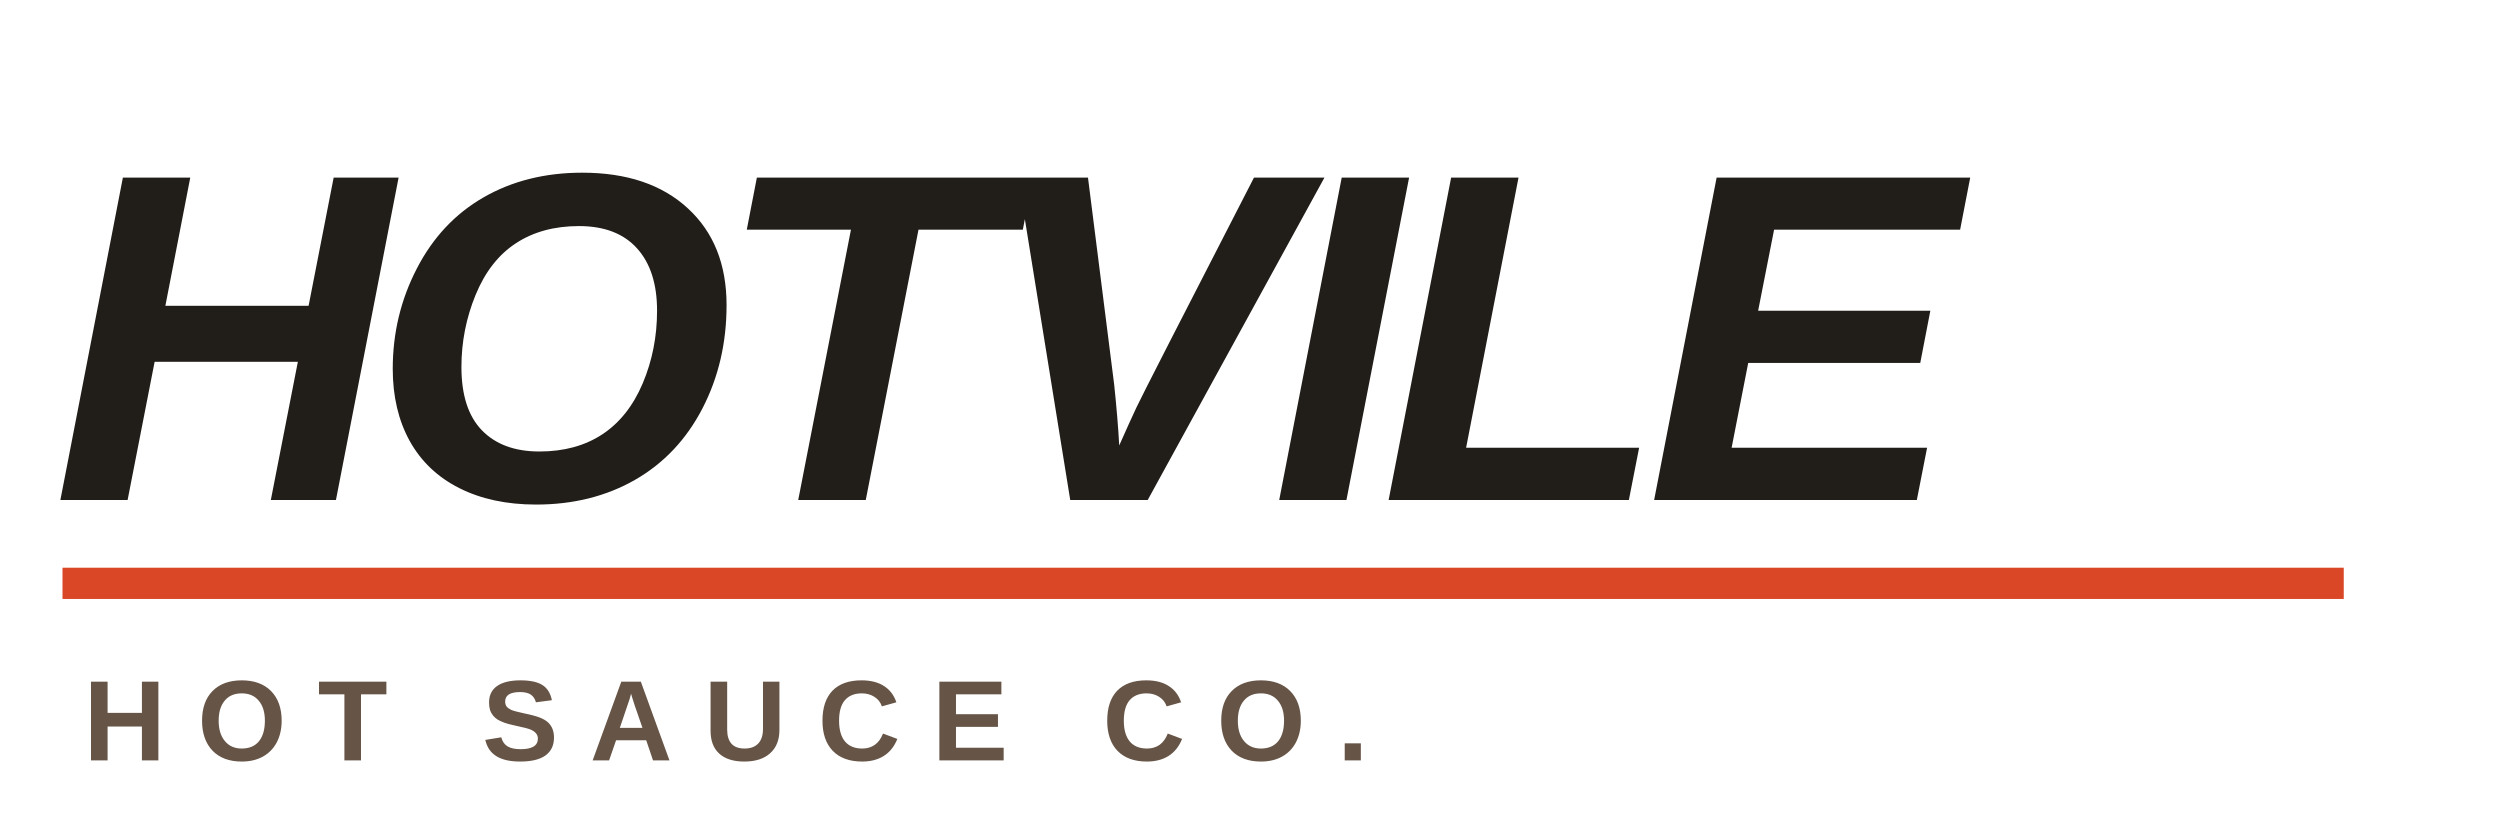
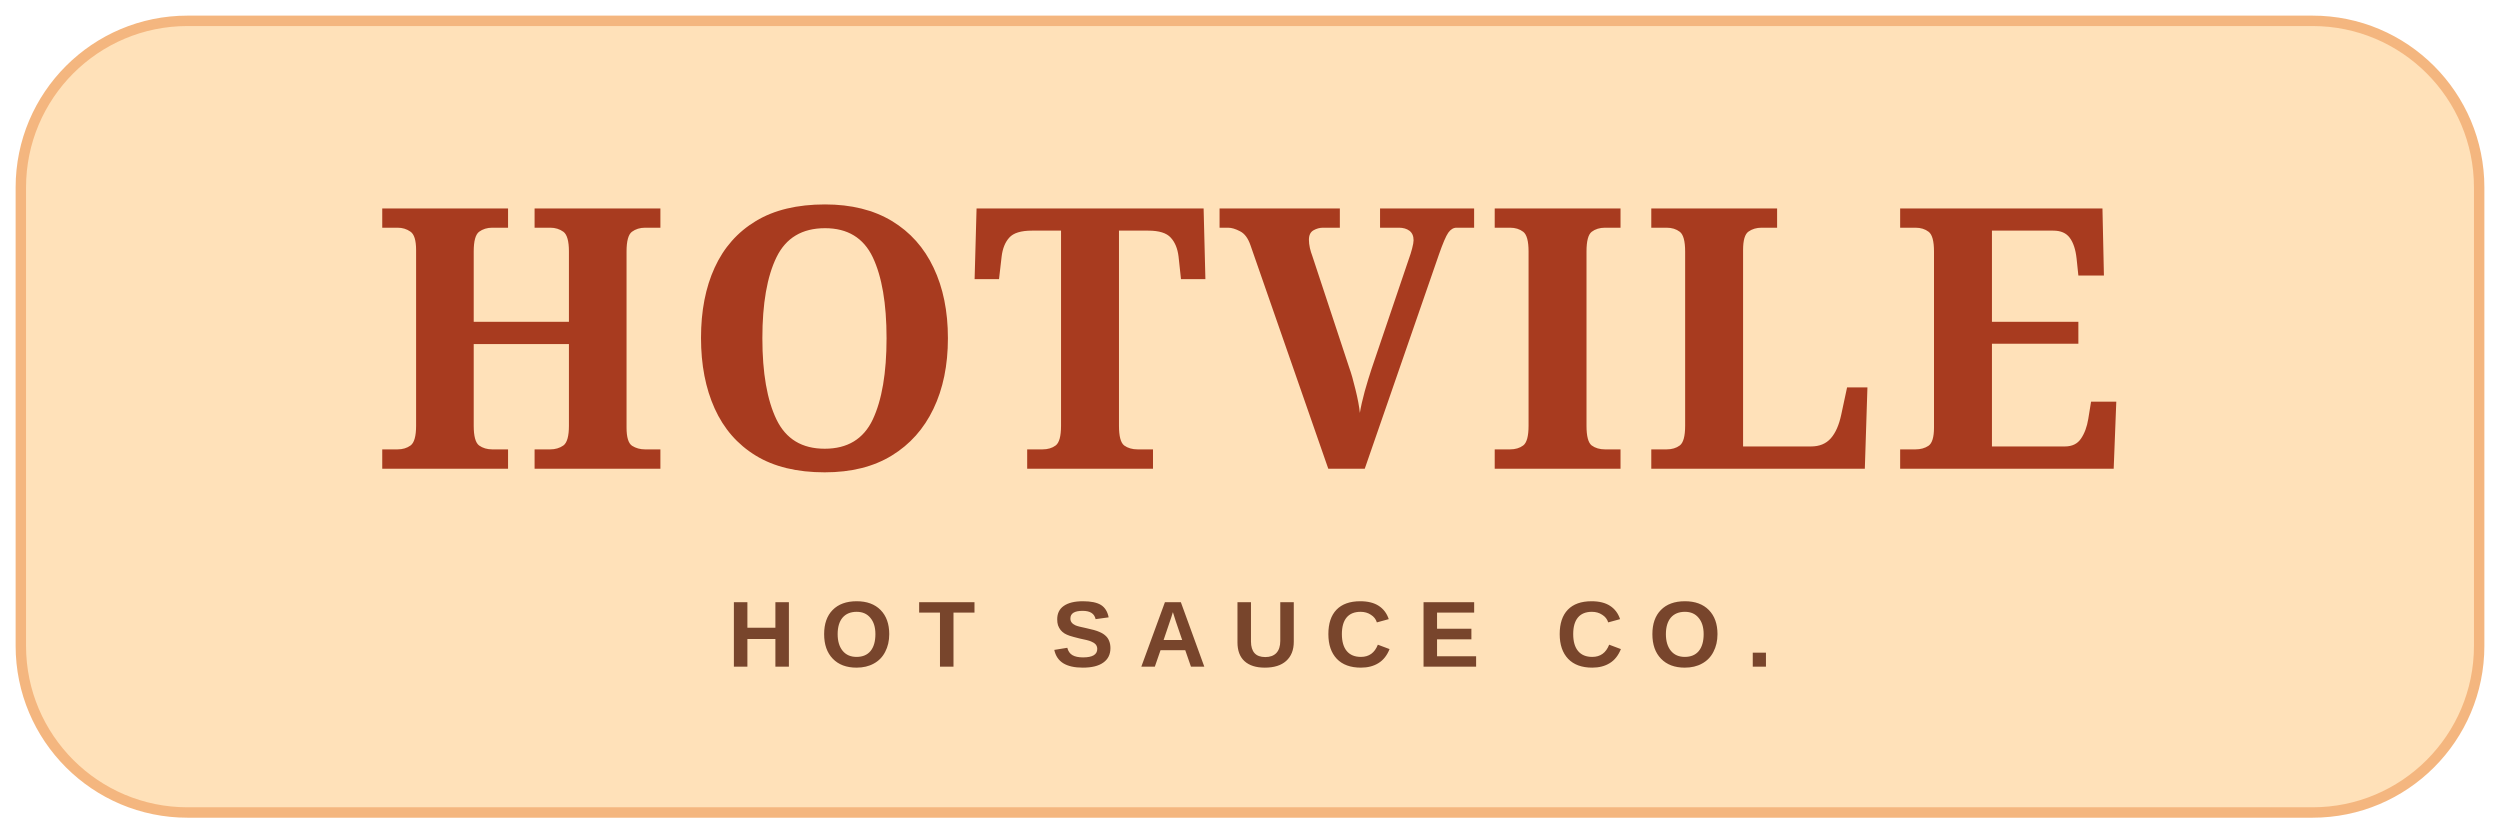
<svg xmlns="http://www.w3.org/2000/svg" width="240" height="80" viewBox="0 0 240 80" role="img" aria-label="HotVile Hot Sauce Co.">
-   <text x="5" y="48" fill="#211D19" font-family="Arial Black,Arial,sans-serif" font-size="45" font-weight="900" font-style="italic" letter-spacing="-2">HOTVILE</text>
-   <path d="M6 56H225" stroke="#D94727" stroke-width="3" />
-   <text x="8" y="73" fill="#665446" font-family="Arial,sans-serif" font-size="11" font-weight="700" letter-spacing="3">HOT SAUCE CO.</text>
+   <rect x="2" y="2" width="236" height="76" rx="16" fill="#FFE1B9" stroke="#F4B67F" />
+   <text x="120" y="45" text-anchor="middle" fill="#A83B1F" font-family="Georgia,serif" font-size="35" font-weight="700" letter-spacing="1">HOTVILE</text>
+   <text x="120" y="64" text-anchor="middle" fill="#78452C" font-family="Arial,sans-serif" font-size="9" font-weight="600" letter-spacing="2.4">HOT SAUCE CO.</text>
</svg>
